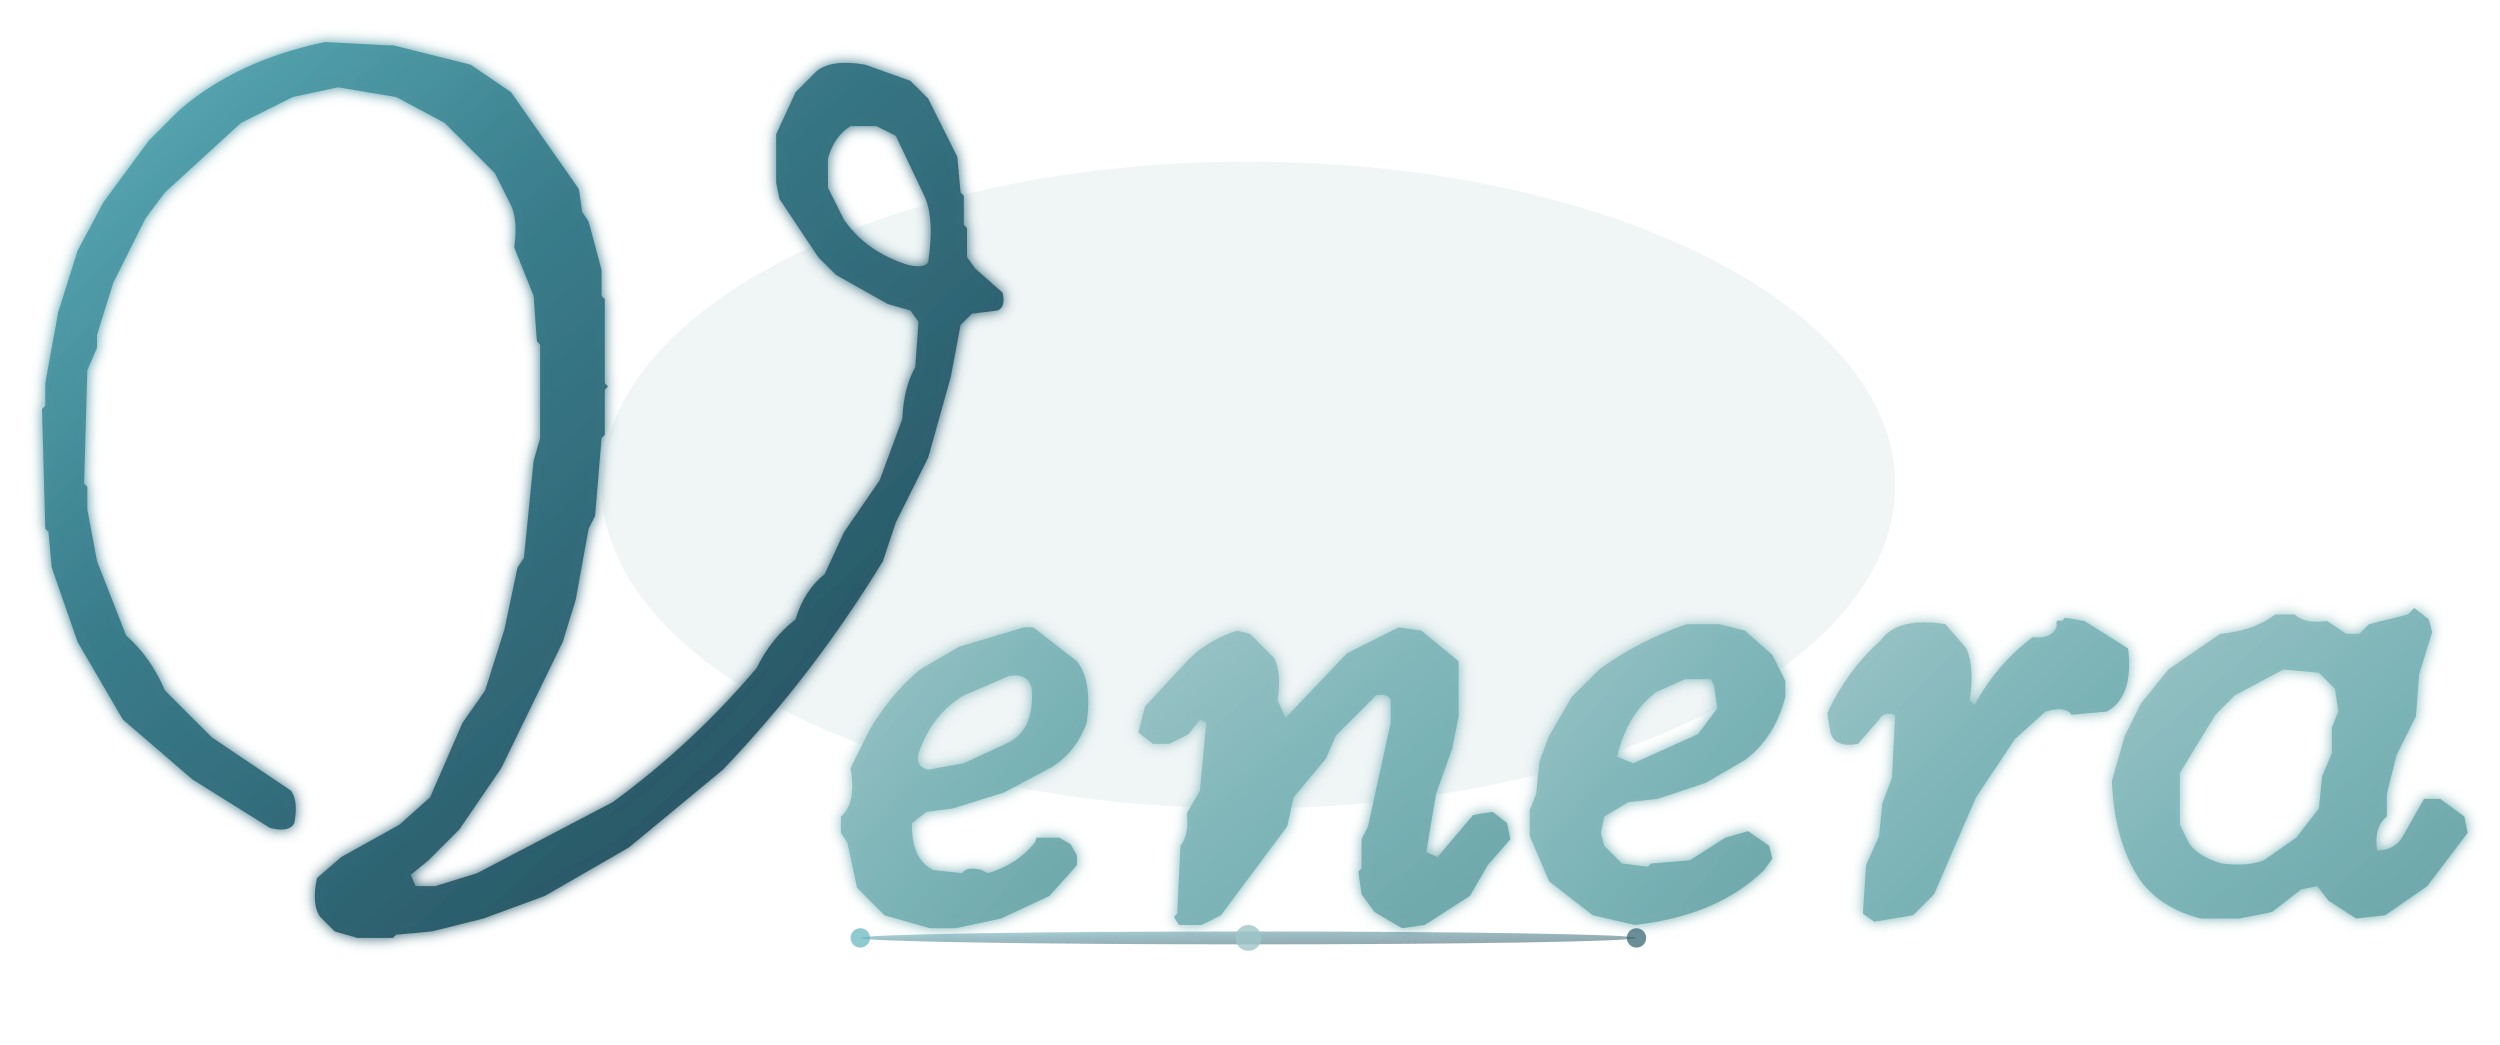
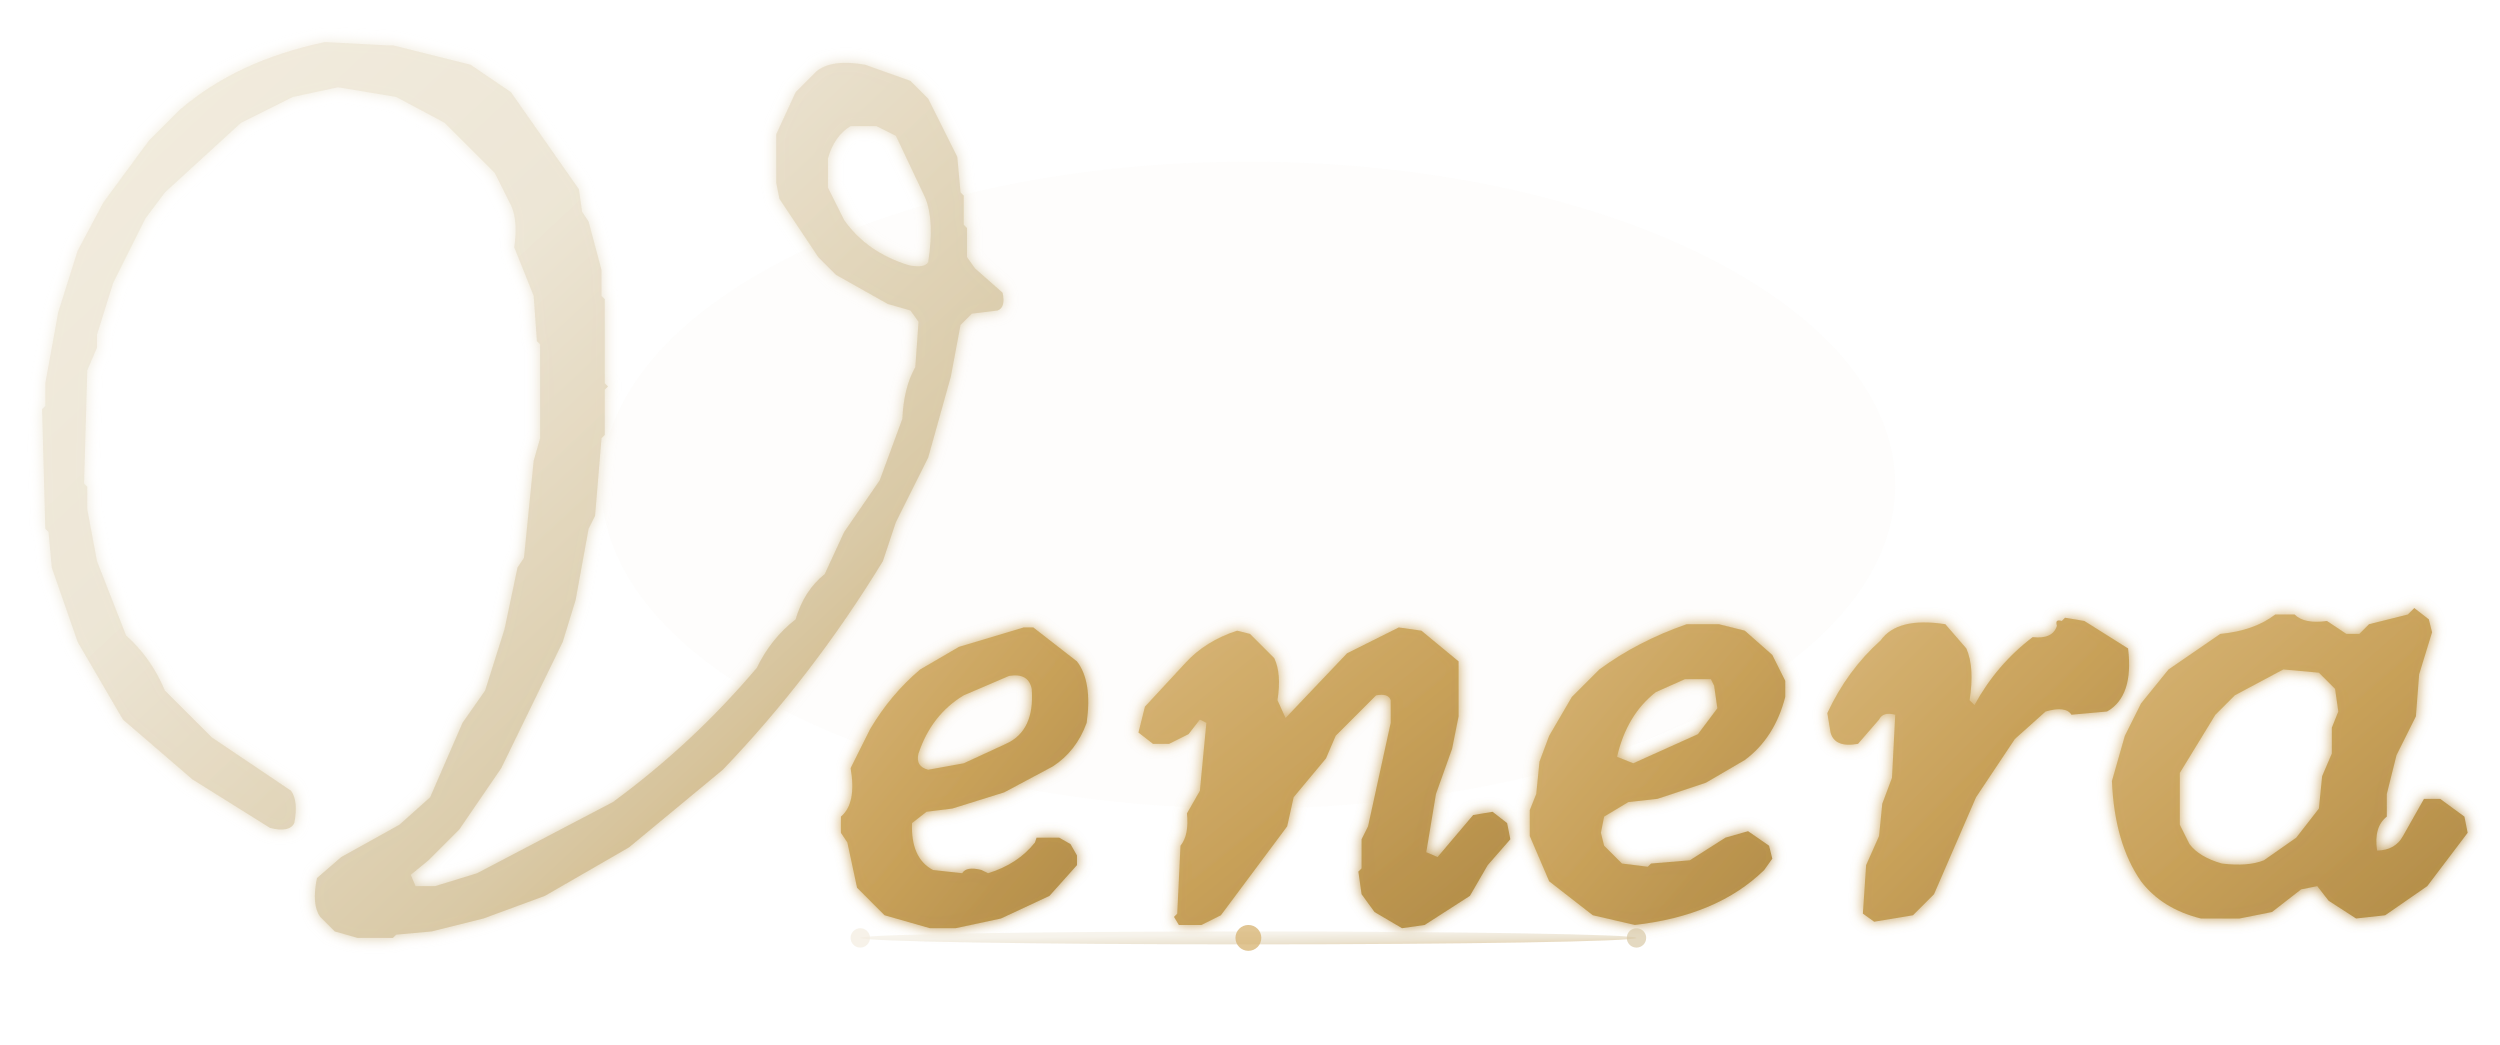
<svg xmlns="http://www.w3.org/2000/svg" viewBox="0 0 773 323" width="773" height="323">
  <defs>
    <linearGradient id="logoGradient" x1="0%" y1="0%" x2="100%" y2="100%">
-       <stop offset="0%" style="stop-color:#5FB3BD" />
-       <stop offset="35%" style="stop-color:#3A7D8C" />
-       <stop offset="70%" style="stop-color:#2C5F6D" />
-       <stop offset="100%" style="stop-color:#1D4252" />
+       <stop offset="0%" style="stop-color:#F3EDE0" />
+       <stop offset="35%" style="stop-color:#EDE6D6" />
+       <stop offset="70%" style="stop-color:#D9C9A6" />
+       <stop offset="100%" style="stop-color:#C8A15A" />
    </linearGradient>
    <linearGradient id="logoAccent" x1="0%" y1="0%" x2="100%" y2="100%">
-       <stop offset="0%" style="stop-color:#9DC5C7" />
-       <stop offset="50%" style="stop-color:#7DB5B8" />
-       <stop offset="100%" style="stop-color:#6BA5A8" />
+       <stop offset="0%" style="stop-color:#D8B678" />
+       <stop offset="50%" style="stop-color:#C8A15A" />
+       <stop offset="100%" style="stop-color:#B08A45" />
    </linearGradient>
    <filter id="softGlow" x="-20%" y="-20%" width="140%" height="140%">
      <feGaussianBlur stdDeviation="2" result="coloredBlur" />
      <feMerge>
        <feMergeNode in="coloredBlur" />
        <feMergeNode in="SourceGraphic" />
      </feMerge>
    </filter>
  </defs>
-   <ellipse cx="386" cy="150" rx="200" ry="100" fill="#3A7D8C" opacity="0.08" />
+   <ellipse cx="386" cy="150" rx="200" ry="100" fill="#EDE6D6" opacity="0.08" />
  <g fill="url(#logoGradient)" filter="url(#softGlow)">
    <path d="M 100.5 13 L 119.5 14 L 121.5 14 L 145.5 20 L 158 28.5 L 179 58.5 L 180 65.5 L 182 68.5 L 186 83.5 L 186 91.5 L 187 92.5 L 187 118.5 L 188 119.5 L 187 120.5 L 187 134.5 L 186 135.5 L 184 159.5 L 182 163.5 L 178 185.5 L 174 198.5 L 155 237.5 L 142 256.5 L 132.5 266 L 127 270.5 L 128.5 274 L 134.5 274 L 147.5 270 L 189.5 248 Q 214.3 229.8 234 206.5 Q 238.4 197.4 246 191.5 Q 248.6 182.6 255 177.5 L 261 164.5 L 272 148.5 L 279 129.5 Q 279.4 119.9 283 113.5 L 284 99.5 L 281.5 96 L 274.5 94 L 258.5 85 L 253 79.5 L 241 61.5 L 240 56.5 L 240 41.5 L 246 28.5 L 252.5 22 Q 257.2 18.2 267.5 20 L 281.5 25 L 287 30.5 L 296 48.5 L 297 59.5 L 298 60.5 L 298 69.5 L 299 70.5 L 299 79.5 L 301.5 83 L 310 90.5 Q 311 95 308.5 96 L 300.5 97 L 297 100.5 L 294 116.5 L 287 141.5 L 277 161.5 L 273 173.5 Q 251.4 208.9 223.5 238 L 194.5 262 L 168.5 277 L 149.5 284 L 133.5 288 L 122.5 289 L 121.5 290 L 110.5 290 L 103.5 288 L 99 283.5 Q 96.3 279.7 98 271.5 L 105.5 265 L 123.5 255 L 133 246.5 L 143 223.5 L 150 213.5 L 156 194.5 L 160 175.5 L 162 172.5 L 165 142.5 L 167 135.5 L 167 106.5 L 166 105.5 L 165 91.5 L 159 76.5 Q 160.2 68.2 158 63.5 L 153 53.5 L 137.5 38 L 122.5 30 L 104.5 27 L 90.5 30 L 74.5 38 L 51 59.5 L 45 67.5 L 35 87.5 L 30 103.5 L 30 107.5 L 27 114.5 L 26 149.5 L 27 150.5 L 27 157.5 L 30 173.5 L 39 196.5 Q 46.7 203.3 51 213.5 L 65.5 228 L 90 244.5 Q 92.3 247.7 91 254.5 Q 89.5 257.5 83.5 256 L 59.5 241 L 38 222.5 L 24 198.5 L 16 175.5 L 15 164.5 L 14 163.5 L 13 126.5 L 14 125.5 L 14 118.5 L 18 96.5 L 24 77.5 L 32 62.5 L 46 43.5 L 55.5 34 Q 73.2 18.7 100.5 13 Z M 263 39 Q 258 42 256 49 L 256 58 L 261 68 Q 268 78 281 82 Q 286 83 287 81 Q 289 68 286 61 L 277 42 L 271 39 L 263 39 Z " opacity="0.98" />
  </g>
  <g fill="url(#logoAccent)" filter="url(#softGlow)">
    <path d="M 746.5 188 L 751 191.5 L 752 195.5 L 748 208.5 L 747 221.5 L 741 233.5 L 738 245.5 L 738 252.5 Q 733.9 255.7 735 263 Q 740.6 262.9 743 258.5 L 749.5 247 L 754.5 247 L 762 252.5 L 763 257.5 L 750.5 274 L 737.5 283 L 728.5 284 L 720 278.5 L 716.5 274 L 711.5 275 L 702.5 282 L 692.5 284 L 680.5 284 Q 668.5 281 662 272.5 Q 653.8 260.7 653 241.5 L 657 227.5 L 662 217.5 L 670.5 207 L 686.5 196 Q 697 195 703.5 190 L 709.5 190 Q 712.5 193 719.5 192 L 725.5 196 L 729.5 196 L 732.5 193 L 744.5 190 L 746.5 188 Z M 706 207 L 691 215 L 685 221 L 674 239 L 674 255 L 677 261 Q 680 265 687 267 Q 695 268 700 266 L 710 259 L 717 250 L 718 240 L 721 233 L 721 225 L 723 220 L 722 213 L 717 208 L 706 207 Z " opacity="0.98" />
    <path d="M 638.5 191 L 644.5 192 L 658 200.5 Q 659.8 215.3 651.5 220 L 640.5 221 Q 638.7 218.2 632.5 220 L 623 228.5 L 611 246.5 L 598 276.5 L 591.5 283 L 579.5 285 L 576 282.5 L 577 267.5 L 581 258.5 L 582 248.5 L 585 240.5 L 586 221 Q 582.2 220 581 222.5 L 574.5 230 Q 567.3 231.3 566 226.5 L 565 220.5 Q 571.2 207.2 581.5 198 Q 586.7 190.7 601.5 193 L 608 200.5 Q 610.6 206.4 609 216.5 L 610.5 218 Q 617.4 205.4 628.5 197 Q 634.7 197.7 636 193.5 Q 635.3 191.3 637.5 192 L 638.5 191 Z " opacity="0.98" />
    <path d="M 521.5 193 L 531.5 193 L 539.5 195 L 548 202.5 L 552 210.5 L 552 215.5 Q 548.7 228.2 539.5 235 L 527.5 242 L 512.5 247 L 503.5 248 L 496 252.5 L 495 257.5 L 496 261.5 L 501.5 267 L 509.5 268 L 510.5 267 L 522.5 266 L 533.5 259 L 540.5 257 L 547 261.5 L 548 265.5 L 545.5 269 Q 531.1 283.1 505.5 286 L 492.5 283 L 479 272.5 L 473 258.5 L 473 250.5 L 475 245.5 L 476 235.5 L 479 227.5 L 486 215.5 L 494.5 207 Q 506.3 198.3 521.5 193 Z M 521 210 L 512 214 Q 503 221 500 234 L 505 236 L 525 227 L 531 219 L 530 212 L 529 210 L 521 210 Z " opacity="0.98" />
    <path d="M 316.5 194 L 319.5 194 L 333 204.5 Q 337.8 210.7 336 223.5 Q 332.8 232.3 325.5 237 L 310.5 245 L 294.5 250 L 286.5 251 L 282 254.5 Q 281.6 265.4 288.5 269 L 297.5 270 Q 298.8 267.8 303.5 269 L 305.5 270 Q 314.7 267.2 320 260.5 L 320.5 259 L 327.5 259 L 331 261 L 333 264.5 L 333 267.5 L 324.5 277 L 309.5 284 L 295.5 287 L 287.5 287 L 273.5 283 L 265 274.5 L 262 260.5 L 260 257.5 L 260 252.5 Q 264.9 248.4 263 237.5 L 269 225.5 Q 275.3 214.8 284.5 207 L 296.5 200 L 316.5 194 Z M 312 209 L 298 215 Q 288 221 284 233 Q 283 237 287 238 L 298 236 L 311 230 Q 320 226 319 213 Q 318 208 312 209 Z " opacity="0.98" />
    <path d="M 432.5 194 L 439.5 195 L 451 204.5 L 451 221.5 L 449 231.5 L 444 245.5 L 441 263.5 L 444.5 265 L 455.5 252 L 461.5 251 L 466 254.5 L 467 259.5 L 460 267.5 L 454.5 277 L 440.5 286 L 433.5 287 L 425 282 L 421 276.5 L 420 269.5 L 421 268.5 L 421 259.5 L 423 255.5 L 430 223.5 L 430 216.5 Q 429.3 214.3 425.5 215 L 413 227.5 L 410 234.5 L 400 246.5 L 398 255.5 L 377.5 283 L 371.5 286 L 364.5 286 L 363 283.5 L 364 282.5 L 365 261.5 Q 367.7 258.2 367 251.5 L 371 244.5 L 373 223.5 L 371 222.5 L 367.5 227 L 361.5 230 L 356.5 230 L 352 226.5 L 354 218.5 L 366.5 205 Q 372.7 198.2 382.5 195 L 386.5 196 L 394 203.5 Q 396.3 208.3 395 216.5 L 397.5 222 L 416.5 202 L 432.5 194 Z " opacity="0.98" />
  </g>
  <ellipse cx="386" cy="290" rx="120" ry="2" fill="url(#logoGradient)" opacity="0.5" />
-   <circle cx="266" cy="290" r="3" fill="#5FB3BD" opacity="0.7" />
-   <circle cx="386" cy="290" r="4" fill="#9DC5C7" opacity="0.8" />
-   <circle cx="506" cy="290" r="3" fill="#2C5F6D" opacity="0.7" />
+   <circle cx="266" cy="290" r="3" fill="#F3EDE0" opacity="0.7" />
+   <circle cx="386" cy="290" r="4" fill="#D8B678" opacity="0.8" />
+   <circle cx="506" cy="290" r="3" fill="#D9C9A6" opacity="0.7" />
</svg>
